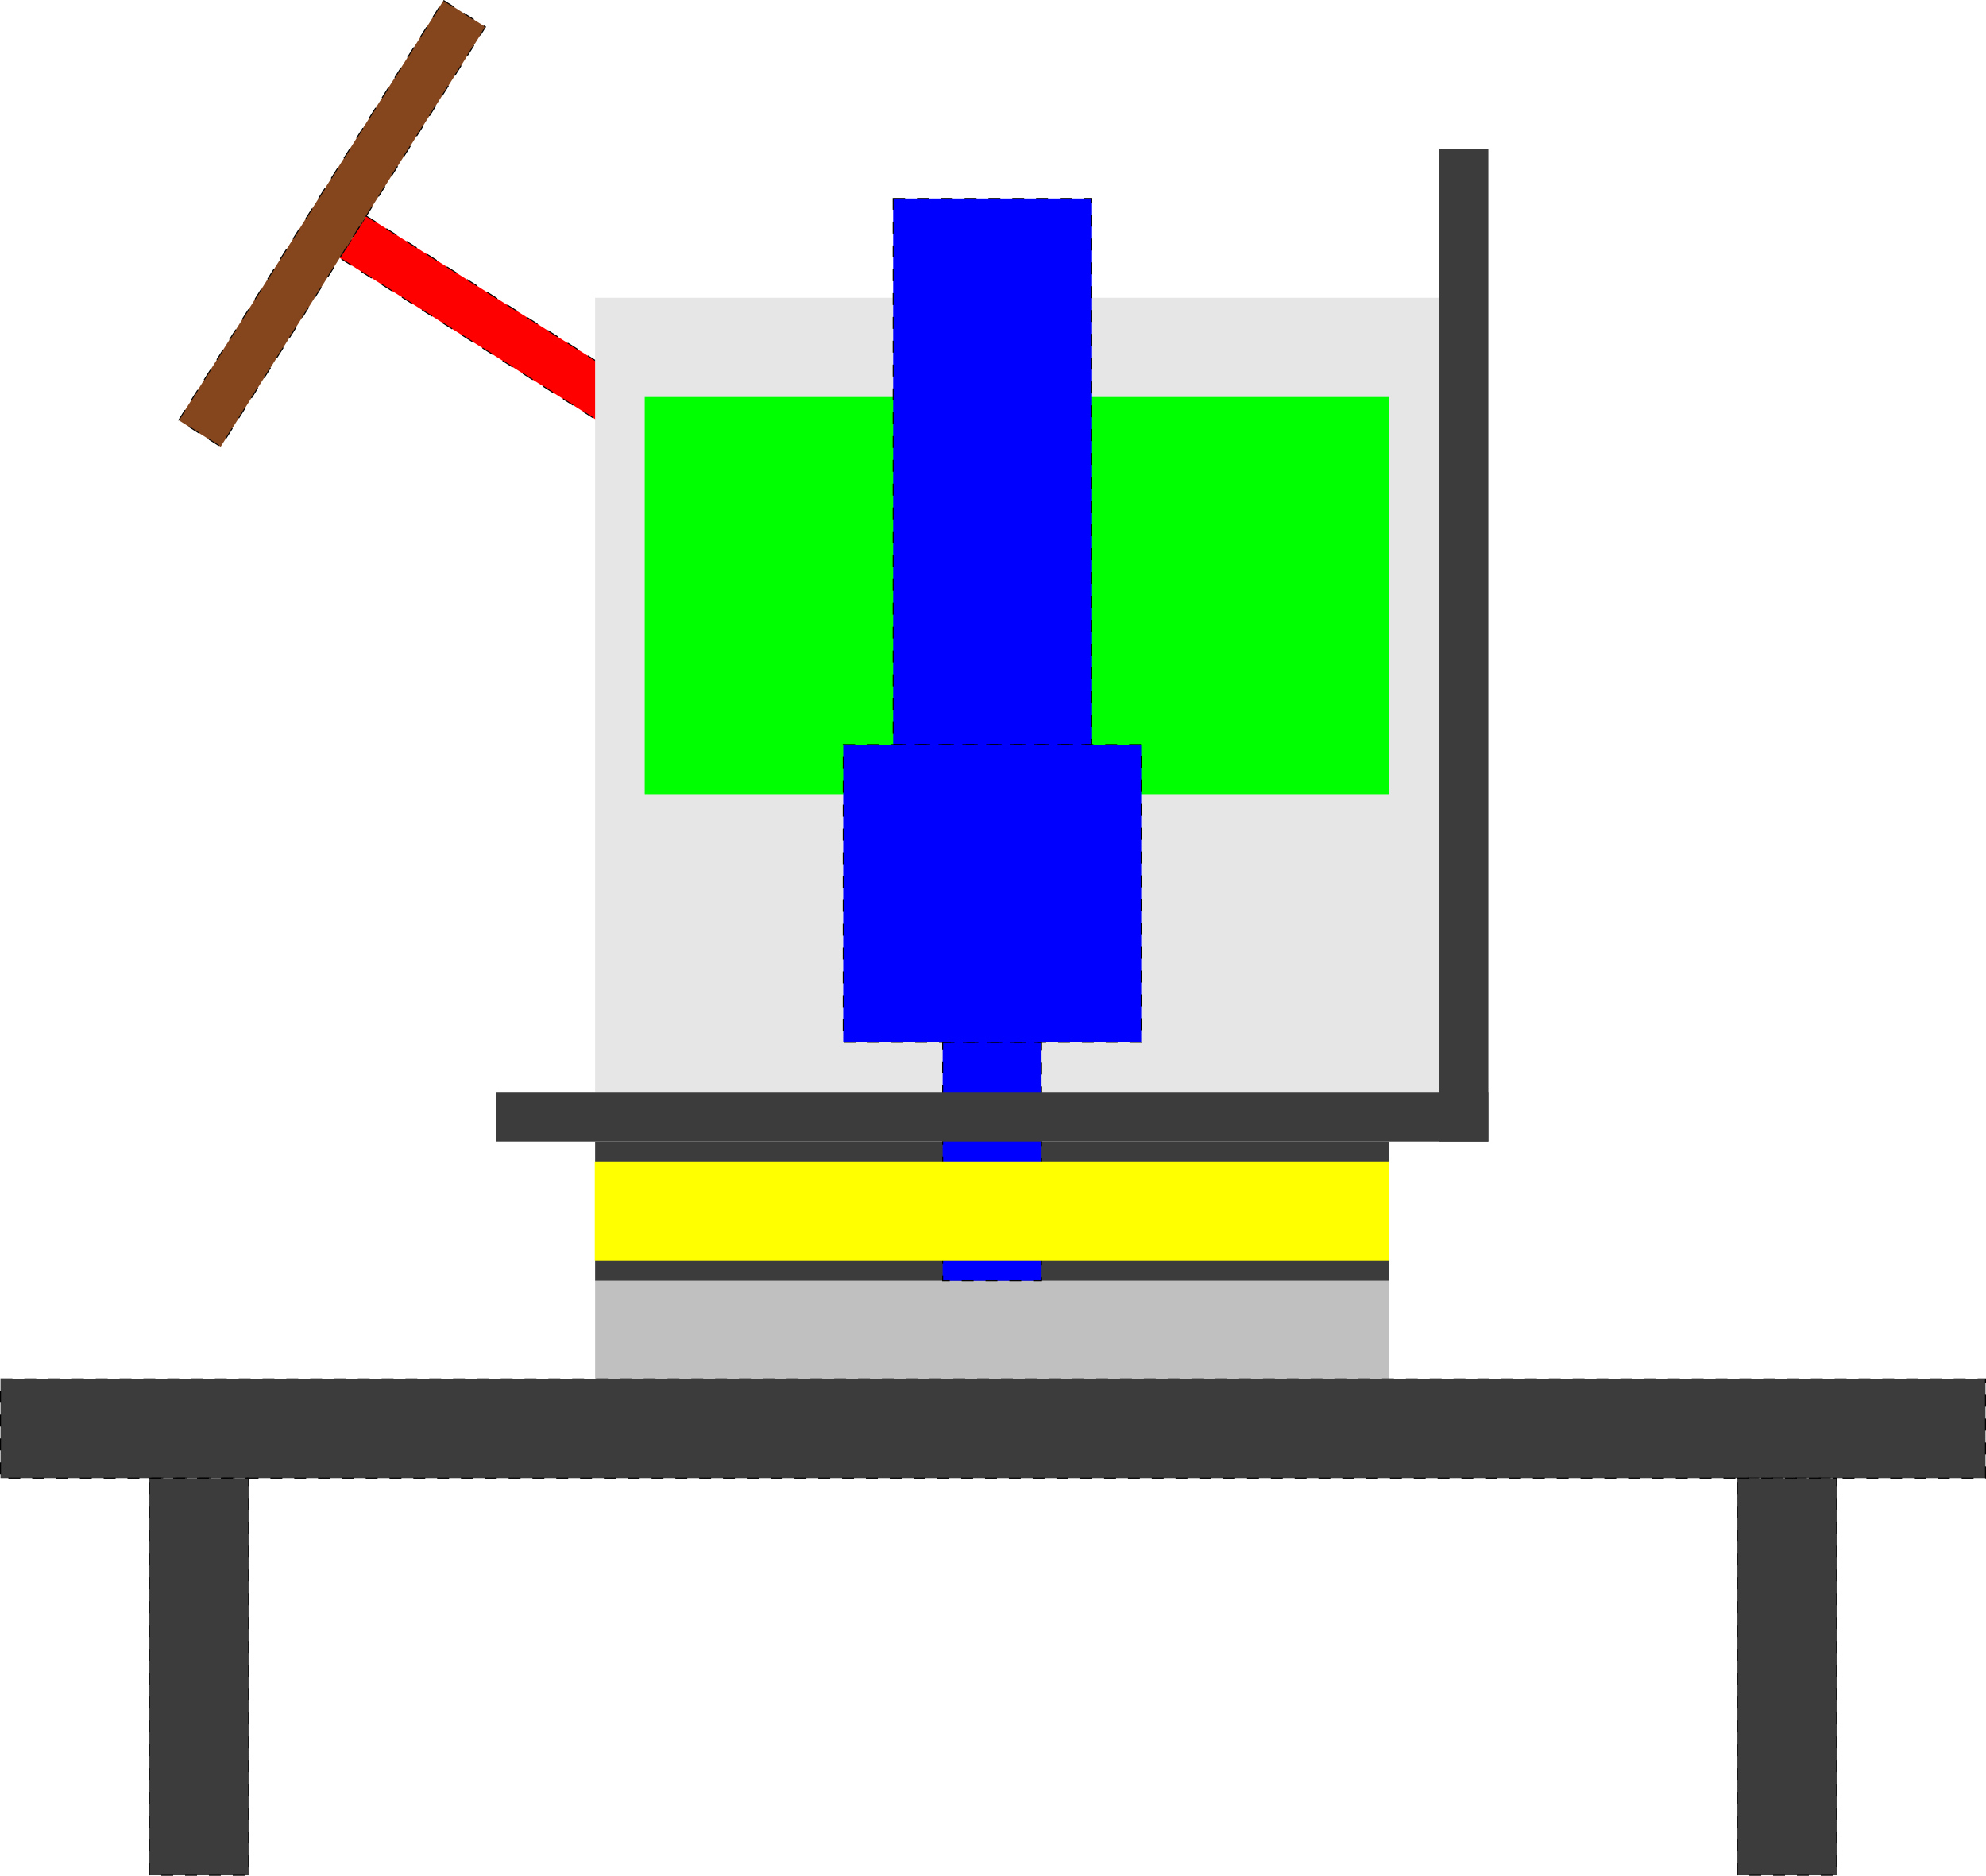
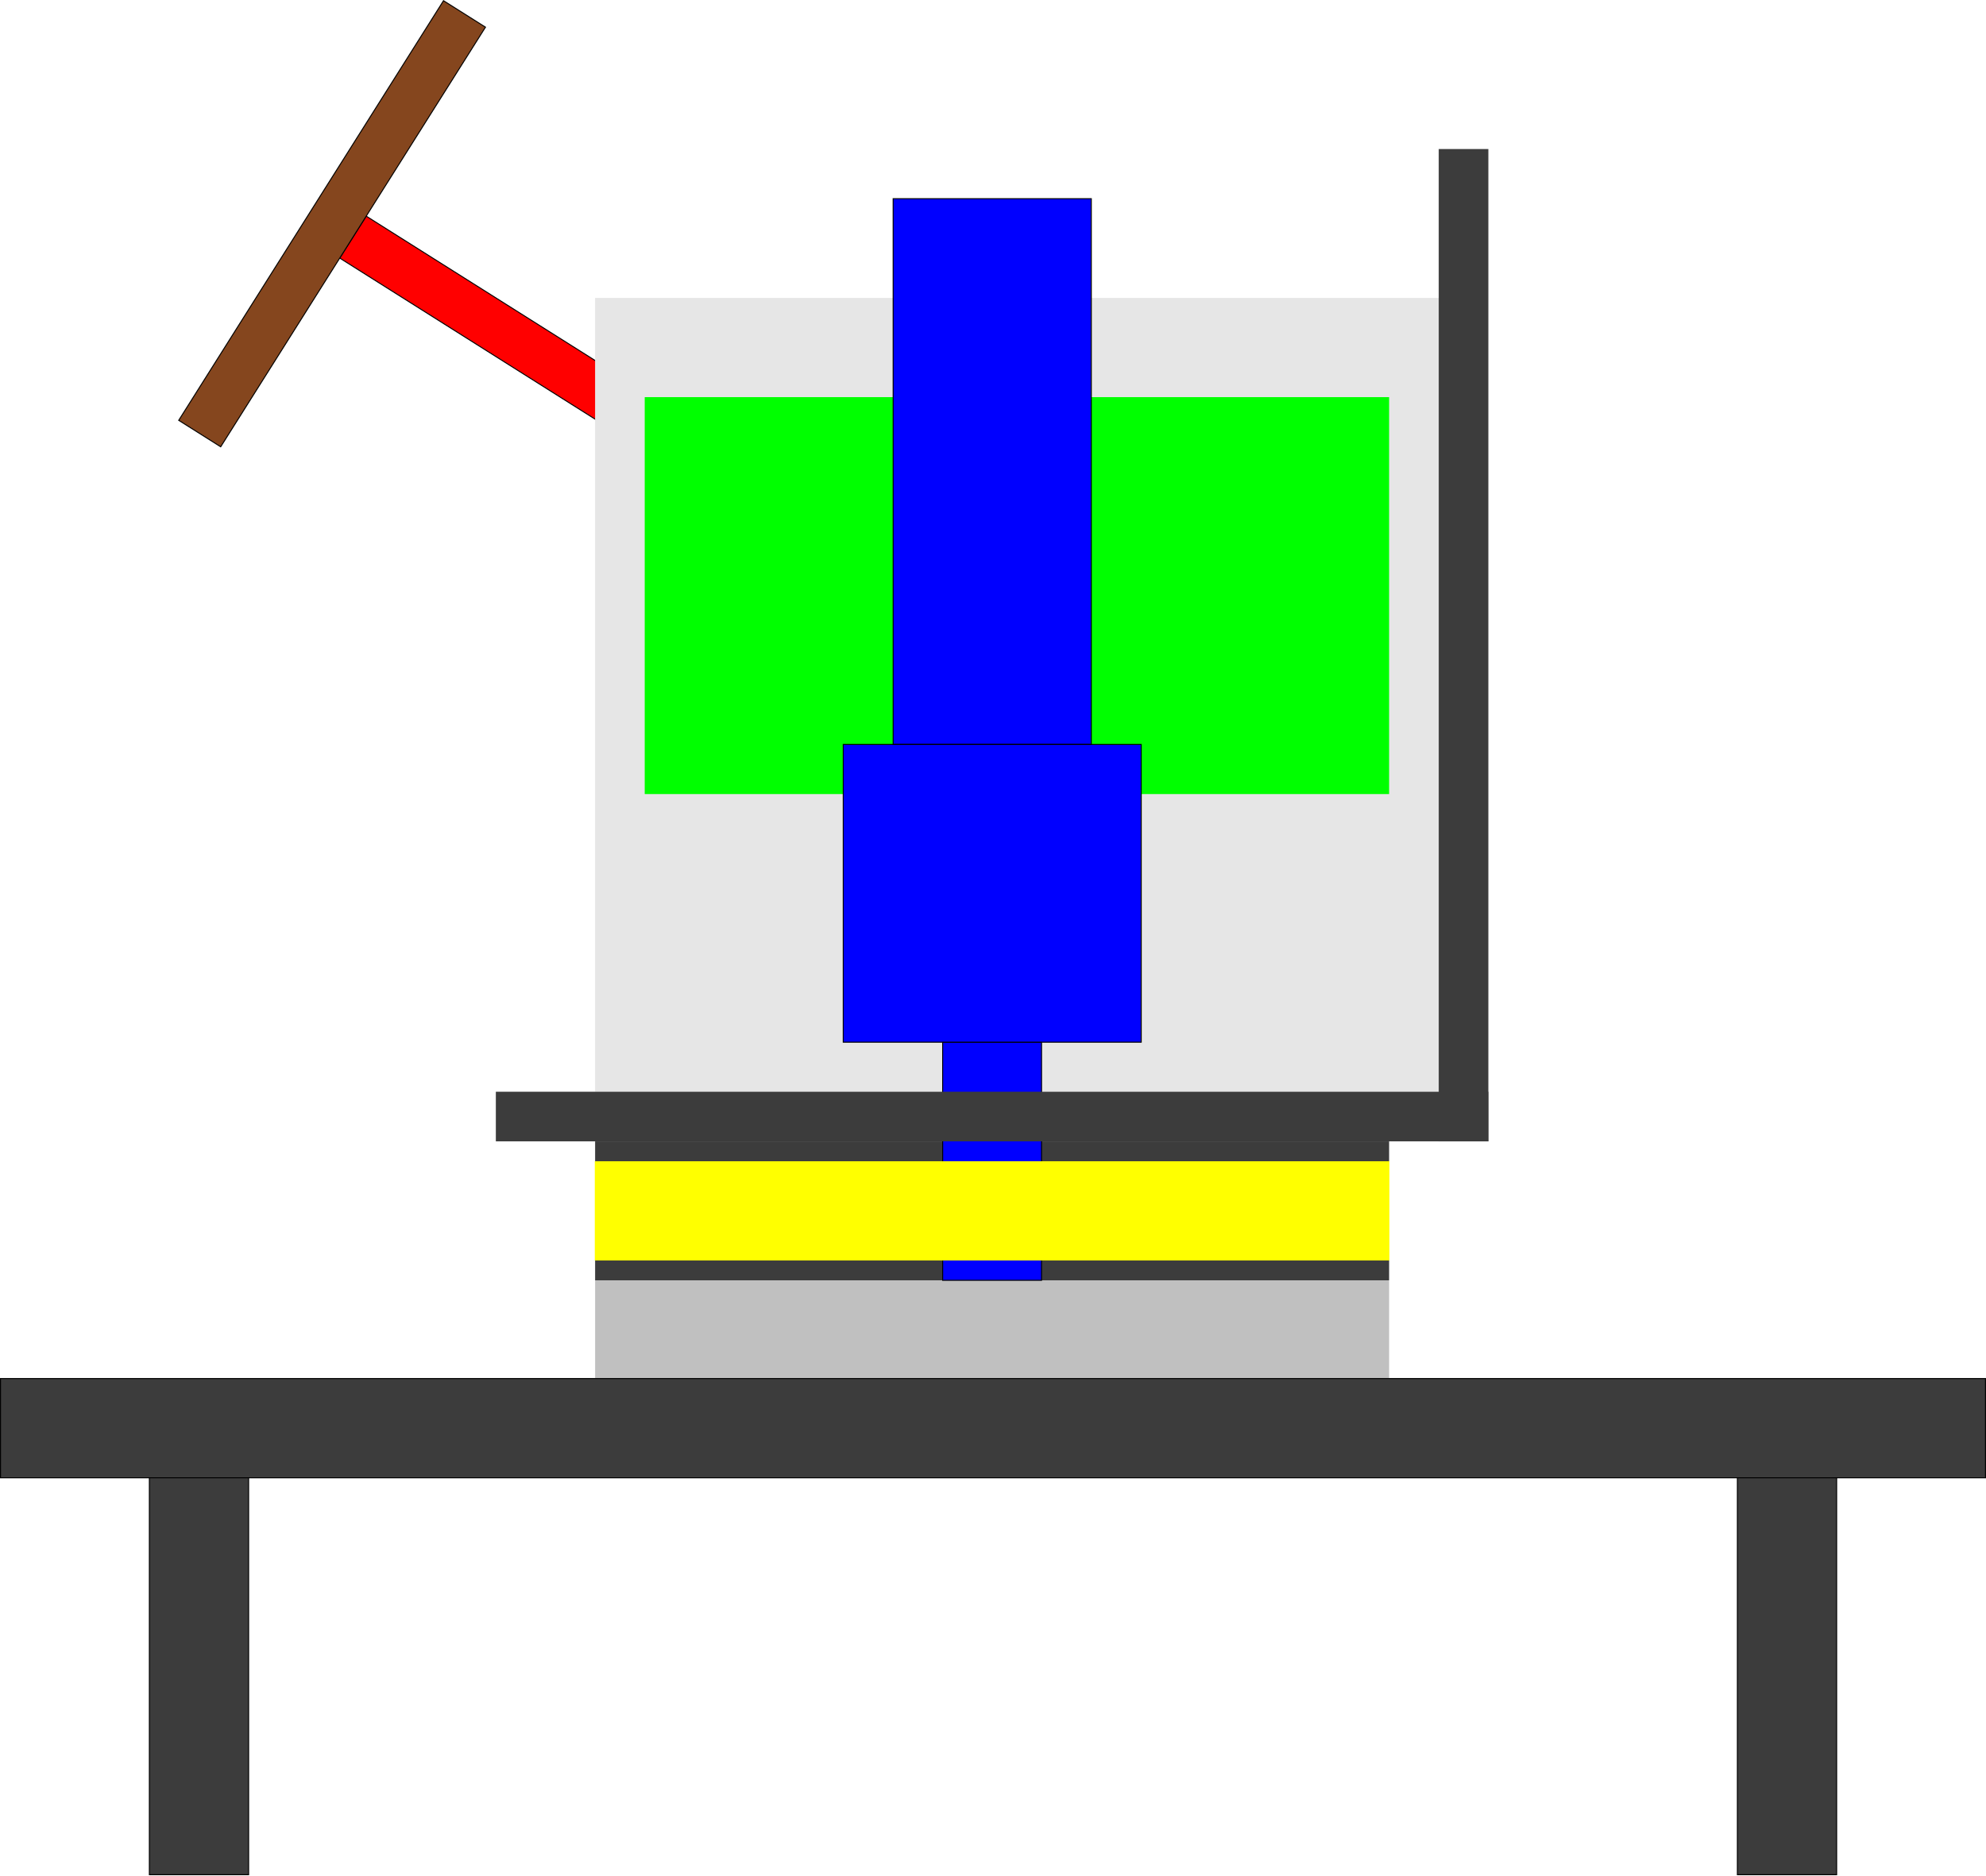
- <svg xmlns="http://www.w3.org/2000/svg" width="100.049mm" height="94.473mm" viewBox="0 0 100.049 94.473" version="1.1" id="svg1">
+ <svg xmlns="http://www.w3.org/2000/svg" width="100.049mm" height="94.487mm" viewBox="0 0 100.049 94.487" version="1.1" id="svg1">
  <defs id="defs1">
    <linearGradient id="swatch24">
      <stop style="stop-color:#000000;stop-opacity:1;" offset="0" id="stop24" />
    </linearGradient>
    <linearGradient id="swatch23">
      <stop style="stop-color:#000000;stop-opacity:1;" offset="0" id="stop23" />
    </linearGradient>
    <linearGradient id="swatch22">
      <stop style="stop-color:#0000ff;stop-opacity:1;" offset="0" id="stop22" />
    </linearGradient>
    <linearGradient id="swatch21">
      <stop style="stop-color:#00ff00;stop-opacity:1;" offset="0" id="stop21" />
    </linearGradient>
    <linearGradient id="swatch17">
      <stop style="stop-color:#000000;stop-opacity:1;" offset="0" id="stop17" />
    </linearGradient>
  </defs>
-   <g id="layer2" style="display:inline" transform="translate(-50.02075,-170.0038)">
-     <g id="g41" transform="rotate(32.24711,88.0821,188.369)" style="display:inline;fill:#85461e;fill-opacity:1;stroke:#000000;stroke-width:0.05;stroke-dasharray:0.6, 0.6;stroke-dashoffset:0;stroke-opacity:1">
-       <rect style="fill:#ff0000;fill-opacity:1;stroke:#000000;stroke-width:0.05;stroke-dasharray:0.6, 0.6;stroke-dashoffset:0;stroke-opacity:1;paint-order:fill markers stroke" id="rect40" width="22.5" height="2.5" x="67.5" y="192.5" />
-       <rect style="fill:#85461e;fill-opacity:1;stroke:#000000;stroke-width:0.05;stroke-dasharray:0.6, 0.6;stroke-dashoffset:0;stroke-opacity:1;paint-order:fill markers stroke" id="rect41" width="2.5" height="25" x="65" y="181.242" />
+   <g id="layer2" style="display:inline" transform="translate(-50.02075,-169.9905)">
+     <g id="g41" transform="rotate(32.24711,88.0821,188.369)" style="display:inline;fill:#85461e;fill-opacity:1;stroke:#000000;stroke-width:0.05;stroke-dasharray:none;stroke-dashoffset:0;stroke-opacity:1">
+       <rect style="fill:#ff0000;fill-opacity:1;stroke:#000000;stroke-width:0.05;stroke-dasharray:none;stroke-dashoffset:0;stroke-opacity:1;paint-order:fill markers stroke" id="rect40" width="22.5" height="2.5" x="67.5" y="192.5" />
+       <rect style="fill:#85461e;fill-opacity:1;stroke:#000000;stroke-width:0.05;stroke-dasharray:none;stroke-dashoffset:0;stroke-opacity:1;paint-order:fill markers stroke" id="rect41" width="2.5" height="25" x="65" y="181.242" />
    </g>
-     <rect style="display:inline;fill:#e6e6e6;fill-opacity:1;stroke:#000000;stroke-width:5.164e-05;stroke-dasharray:0.001, 0.001;stroke-dashoffset:0;stroke-opacity:1;paint-order:fill markers stroke" id="rect38" width="42.5" height="40" x="80" y="185.001" />
-     <rect style="display:inline;fill:#c0c0c0;fill-opacity:1;stroke:#000000;stroke-width:6.657e-05;stroke-dasharray:0.001, 0.001;stroke-dashoffset:0;stroke-opacity:1;paint-order:fill markers stroke" id="rect6-7" width="39.999" height="4.95" x="80.001" y="234.502" />
-     <g id="g8-6" transform="translate(0.04548645,-3.047852)" style="display:inline;fill:#3c3c3c;fill-opacity:1;stroke:#000000;stroke-width:0.05;stroke-dasharray:0.6, 0.6;stroke-dashoffset:0;stroke-opacity:1">
-       <rect style="display:inline;fill:#3c3c3c;fill-opacity:1;stroke:#000000;stroke-width:0.05;stroke-dasharray:0.6, 0.6;stroke-dashoffset:0;stroke-opacity:1;paint-order:fill markers stroke" id="rect5-8-3" width="99.999" height="5" x="50" y="242.5" />
-       <rect style="fill:#3c3c3c;fill-opacity:1;stroke:#000000;stroke-width:0.05;stroke-dasharray:0.6, 0.6;stroke-dashoffset:0;stroke-opacity:1;paint-order:fill markers stroke" id="rect7-6" width="5" height="20" x="57.5" y="247.5" />
-       <rect style="fill:#3c3c3c;fill-opacity:1;stroke:#000000;stroke-width:0.05;stroke-dasharray:0.6, 0.6;stroke-dashoffset:0;stroke-opacity:1;paint-order:fill markers stroke" id="rect8-1" width="5" height="20" x="137.5" y="247.5" />
+     <rect style="display:inline;fill:#e6e6e6;fill-opacity:1;stroke:#000000;stroke-width:5.164e-05;stroke-dasharray:none;stroke-dashoffset:0;stroke-opacity:1;paint-order:fill markers stroke" id="rect38" width="42.5" height="40" x="80" y="185.001" />
+     <rect style="display:inline;fill:#c0c0c0;fill-opacity:1;stroke:#000000;stroke-width:6.657e-05;stroke-dasharray:none;stroke-dashoffset:0;stroke-opacity:1;paint-order:fill markers stroke" id="rect6-7" width="39.999" height="4.95" x="80.001" y="234.502" />
+     <g id="g8-6" transform="translate(0.04548645,-3.047852)" style="display:inline;fill:#3c3c3c;fill-opacity:1;stroke:#000000;stroke-width:0.05;stroke-dasharray:none;stroke-dashoffset:0;stroke-opacity:1">
+       <rect style="display:inline;fill:#3c3c3c;fill-opacity:1;stroke:#000000;stroke-width:0.05;stroke-dasharray:none;stroke-dashoffset:0;stroke-opacity:1;paint-order:fill markers stroke" id="rect5-8-3" width="99.999" height="5" x="50" y="242.5" />
+       <rect style="fill:#3c3c3c;fill-opacity:1;stroke:#000000;stroke-width:0.05;stroke-dasharray:none;stroke-dashoffset:0;stroke-opacity:1;paint-order:fill markers stroke" id="rect7-6" width="5" height="20" x="57.5" y="247.5" />
+       <rect style="fill:#3c3c3c;fill-opacity:1;stroke:#000000;stroke-width:0.05;stroke-dasharray:none;stroke-dashoffset:0;stroke-opacity:1;paint-order:fill markers stroke" id="rect8-1" width="5" height="20" x="137.5" y="247.5" />
    </g>
-     <rect style="display:inline;fill:#3c3c3c;fill-opacity:1;stroke:#000000;stroke-width:5.591e-05;stroke-dasharray:0.001, 0.001;stroke-dashoffset:0;stroke-opacity:1;paint-order:fill markers stroke" id="rect16-7" width="39.999" height="7.001" x="80.001" y="227.501" />
-     <rect style="display:inline;fill:#00ff00;fill-opacity:1;stroke:#000000;stroke-width:5.371e-05;stroke-dasharray:0.001, 0.001;stroke-dashoffset:0;stroke-opacity:1;paint-order:fill markers stroke" id="rect39" width="37.5" height="20" x="82.5" y="190.001" />
-     <rect style="display:inline;fill:#3c3c3c;fill-opacity:1;stroke:#000000;stroke-width:4.879e-05;stroke-dasharray:0.001, 0.001;stroke-dashoffset:0;stroke-opacity:1;paint-order:fill markers stroke" id="rect37" width="2.5" height="50" x="122.5" y="177.5" />
-     <g id="g9-2" style="display:inline;stroke:#000000;stroke-width:0.05;stroke-dasharray:0.6, 0.6;stroke-dashoffset:0;stroke-opacity:1" transform="translate(-34.04686,0.0925984)">
-       <rect style="fill:#0000ff;fill-opacity:1;stroke:#000000;stroke-width:0.05;stroke-dasharray:0.6, 0.6;stroke-dashoffset:0;stroke-opacity:1;paint-order:fill markers stroke" id="rect15-9" width="4.981" height="11.997" x="131.556" y="222.412" />
-       <rect style="fill:#0000ff;fill-opacity:1;stroke:#000000;stroke-width:0.05;stroke-dasharray:0.6, 0.6;stroke-dashoffset:0;stroke-opacity:1;paint-order:fill markers stroke" id="rect14-1" width="9.982" height="27.5" x="129.062" y="179.909" />
-       <rect style="fill:#0000ff;fill-opacity:1;stroke:#000000;stroke-width:0.05;stroke-dasharray:0.6, 0.6;stroke-dashoffset:0;stroke-opacity:1;paint-order:fill markers stroke" id="rect13-3" width="15.011" height="15.001" x="126.548" y="207.409" />
+     <rect style="display:inline;fill:#3c3c3c;fill-opacity:1;stroke:#000000;stroke-width:5.591e-05;stroke-dasharray:none;stroke-dashoffset:0;stroke-opacity:1;paint-order:fill markers stroke" id="rect16-7" width="39.999" height="7.001" x="80.001" y="227.501" />
+     <rect style="display:inline;fill:#00ff00;fill-opacity:1;stroke:#000000;stroke-width:5.371e-05;stroke-dasharray:none;stroke-dashoffset:0;stroke-opacity:1;paint-order:fill markers stroke" id="rect39" width="37.5" height="20" x="82.5" y="190.001" />
+     <rect style="display:inline;fill:#3c3c3c;fill-opacity:1;stroke:#000000;stroke-width:4.879e-05;stroke-dasharray:none;stroke-dashoffset:0;stroke-opacity:1;paint-order:fill markers stroke" id="rect37" width="2.5" height="50" x="122.5" y="177.5" />
+     <g id="g9-2" style="display:inline;stroke:#000000;stroke-width:0.05;stroke-dasharray:none;stroke-dashoffset:0;stroke-opacity:1" transform="translate(-34.04686,0.0925984)">
+       <rect style="fill:#0000ff;fill-opacity:1;stroke:#000000;stroke-width:0.05;stroke-dasharray:none;stroke-dashoffset:0;stroke-opacity:1;paint-order:fill markers stroke" id="rect15-9" width="4.981" height="11.997" x="131.556" y="222.412" />
+       <rect style="fill:#0000ff;fill-opacity:1;stroke:#000000;stroke-width:0.05;stroke-dasharray:none;stroke-dashoffset:0;stroke-opacity:1;paint-order:fill markers stroke" id="rect14-1" width="9.982" height="27.5" x="129.062" y="179.909" />
+       <rect style="fill:#0000ff;fill-opacity:1;stroke:#000000;stroke-width:0.05;stroke-dasharray:none;stroke-dashoffset:0;stroke-opacity:1;paint-order:fill markers stroke" id="rect13-3" width="15.011" height="15.001" x="126.548" y="207.409" />
    </g>
-     <rect style="display:inline;fill:#3c3c3c;fill-opacity:1;stroke:#000000;stroke-width:4.42e-05;stroke-dasharray:0.001, 0.001;stroke-dashoffset:0;stroke-opacity:1;paint-order:fill markers stroke" id="rect5-0" width="50" height="2.5" x="75" y="225" />
-     <rect style="display:inline;fill:#ffff00;fill-opacity:1;stroke:#000000;stroke-width:5.464e-05;stroke-dasharray:0.001, 0.001;stroke-dashoffset:0;stroke-opacity:1;paint-order:fill markers stroke" id="rect17-0" width="40.03" height="5" x="79.985" y="228.503" />
+     <rect style="display:inline;fill:#3c3c3c;fill-opacity:1;stroke:#000000;stroke-width:4.42e-05;stroke-dasharray:none;stroke-dashoffset:0;stroke-opacity:1;paint-order:fill markers stroke" id="rect5-0" width="50" height="2.5" x="75" y="225" />
+     <rect style="display:inline;fill:#ffff00;fill-opacity:1;stroke:#000000;stroke-width:5.464e-05;stroke-dasharray:none;stroke-dashoffset:0;stroke-opacity:1;paint-order:fill markers stroke" id="rect17-0" width="40.03" height="5" x="79.985" y="228.503" />
  </g>
</svg>
